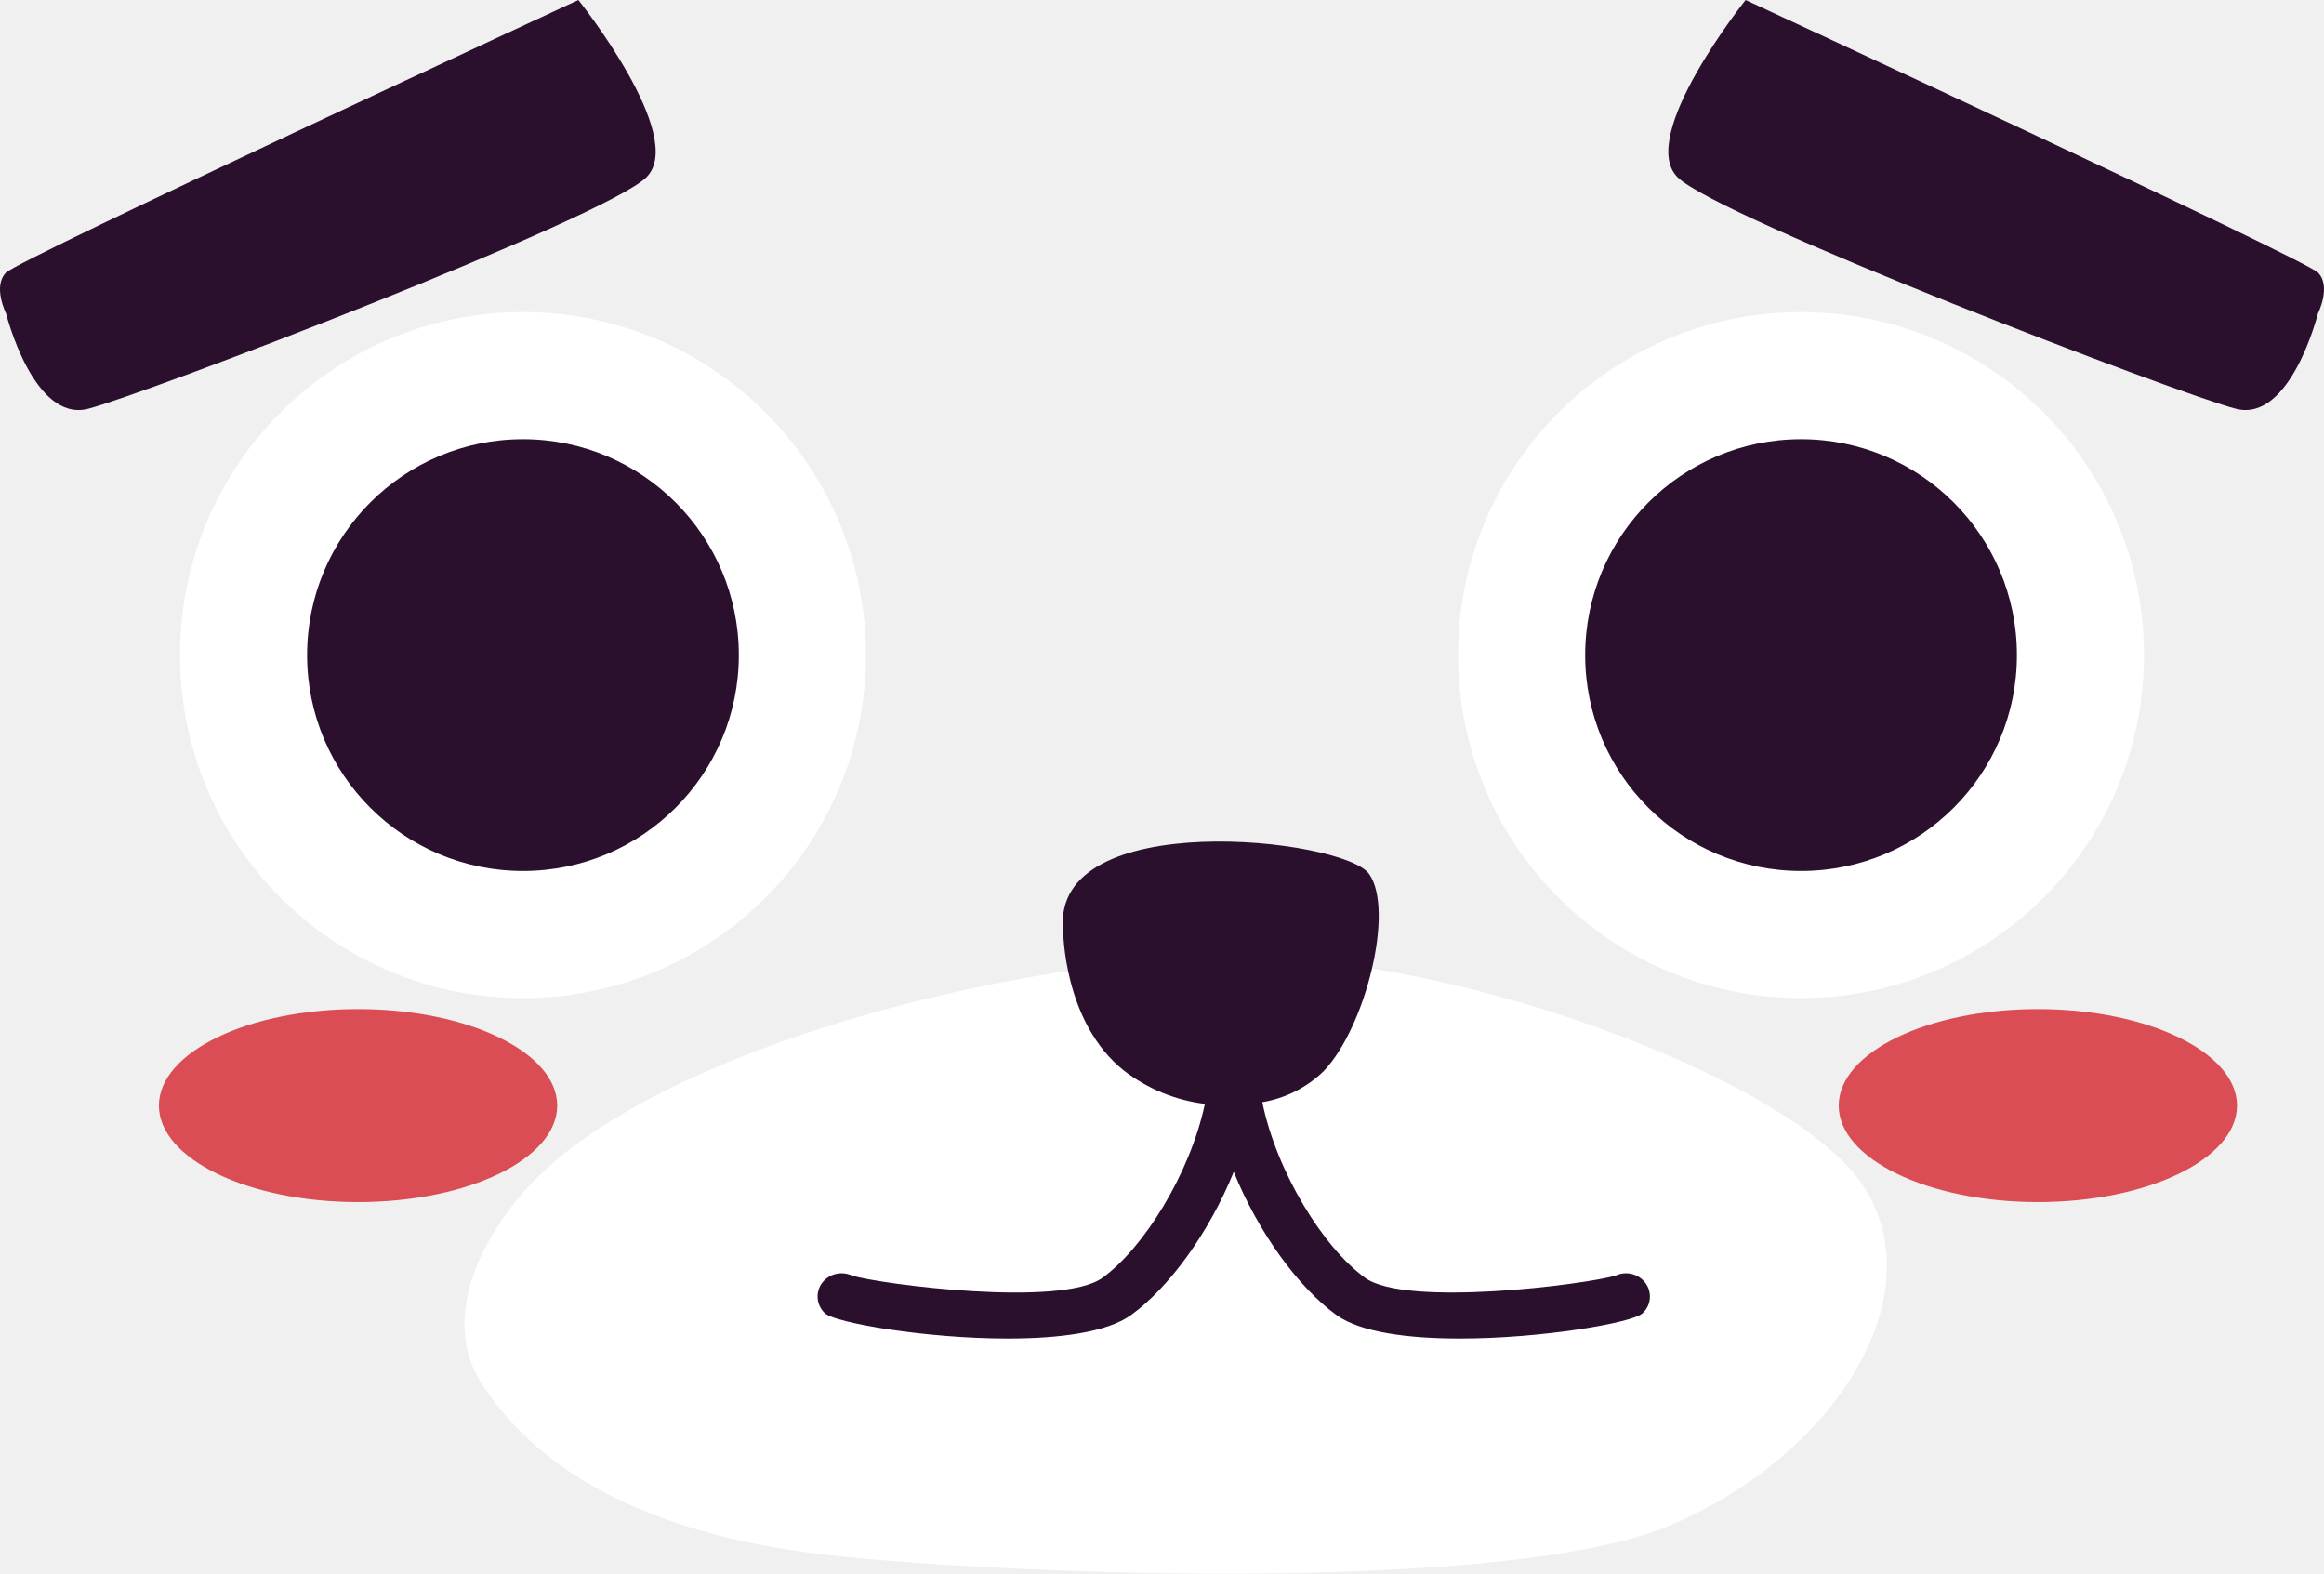
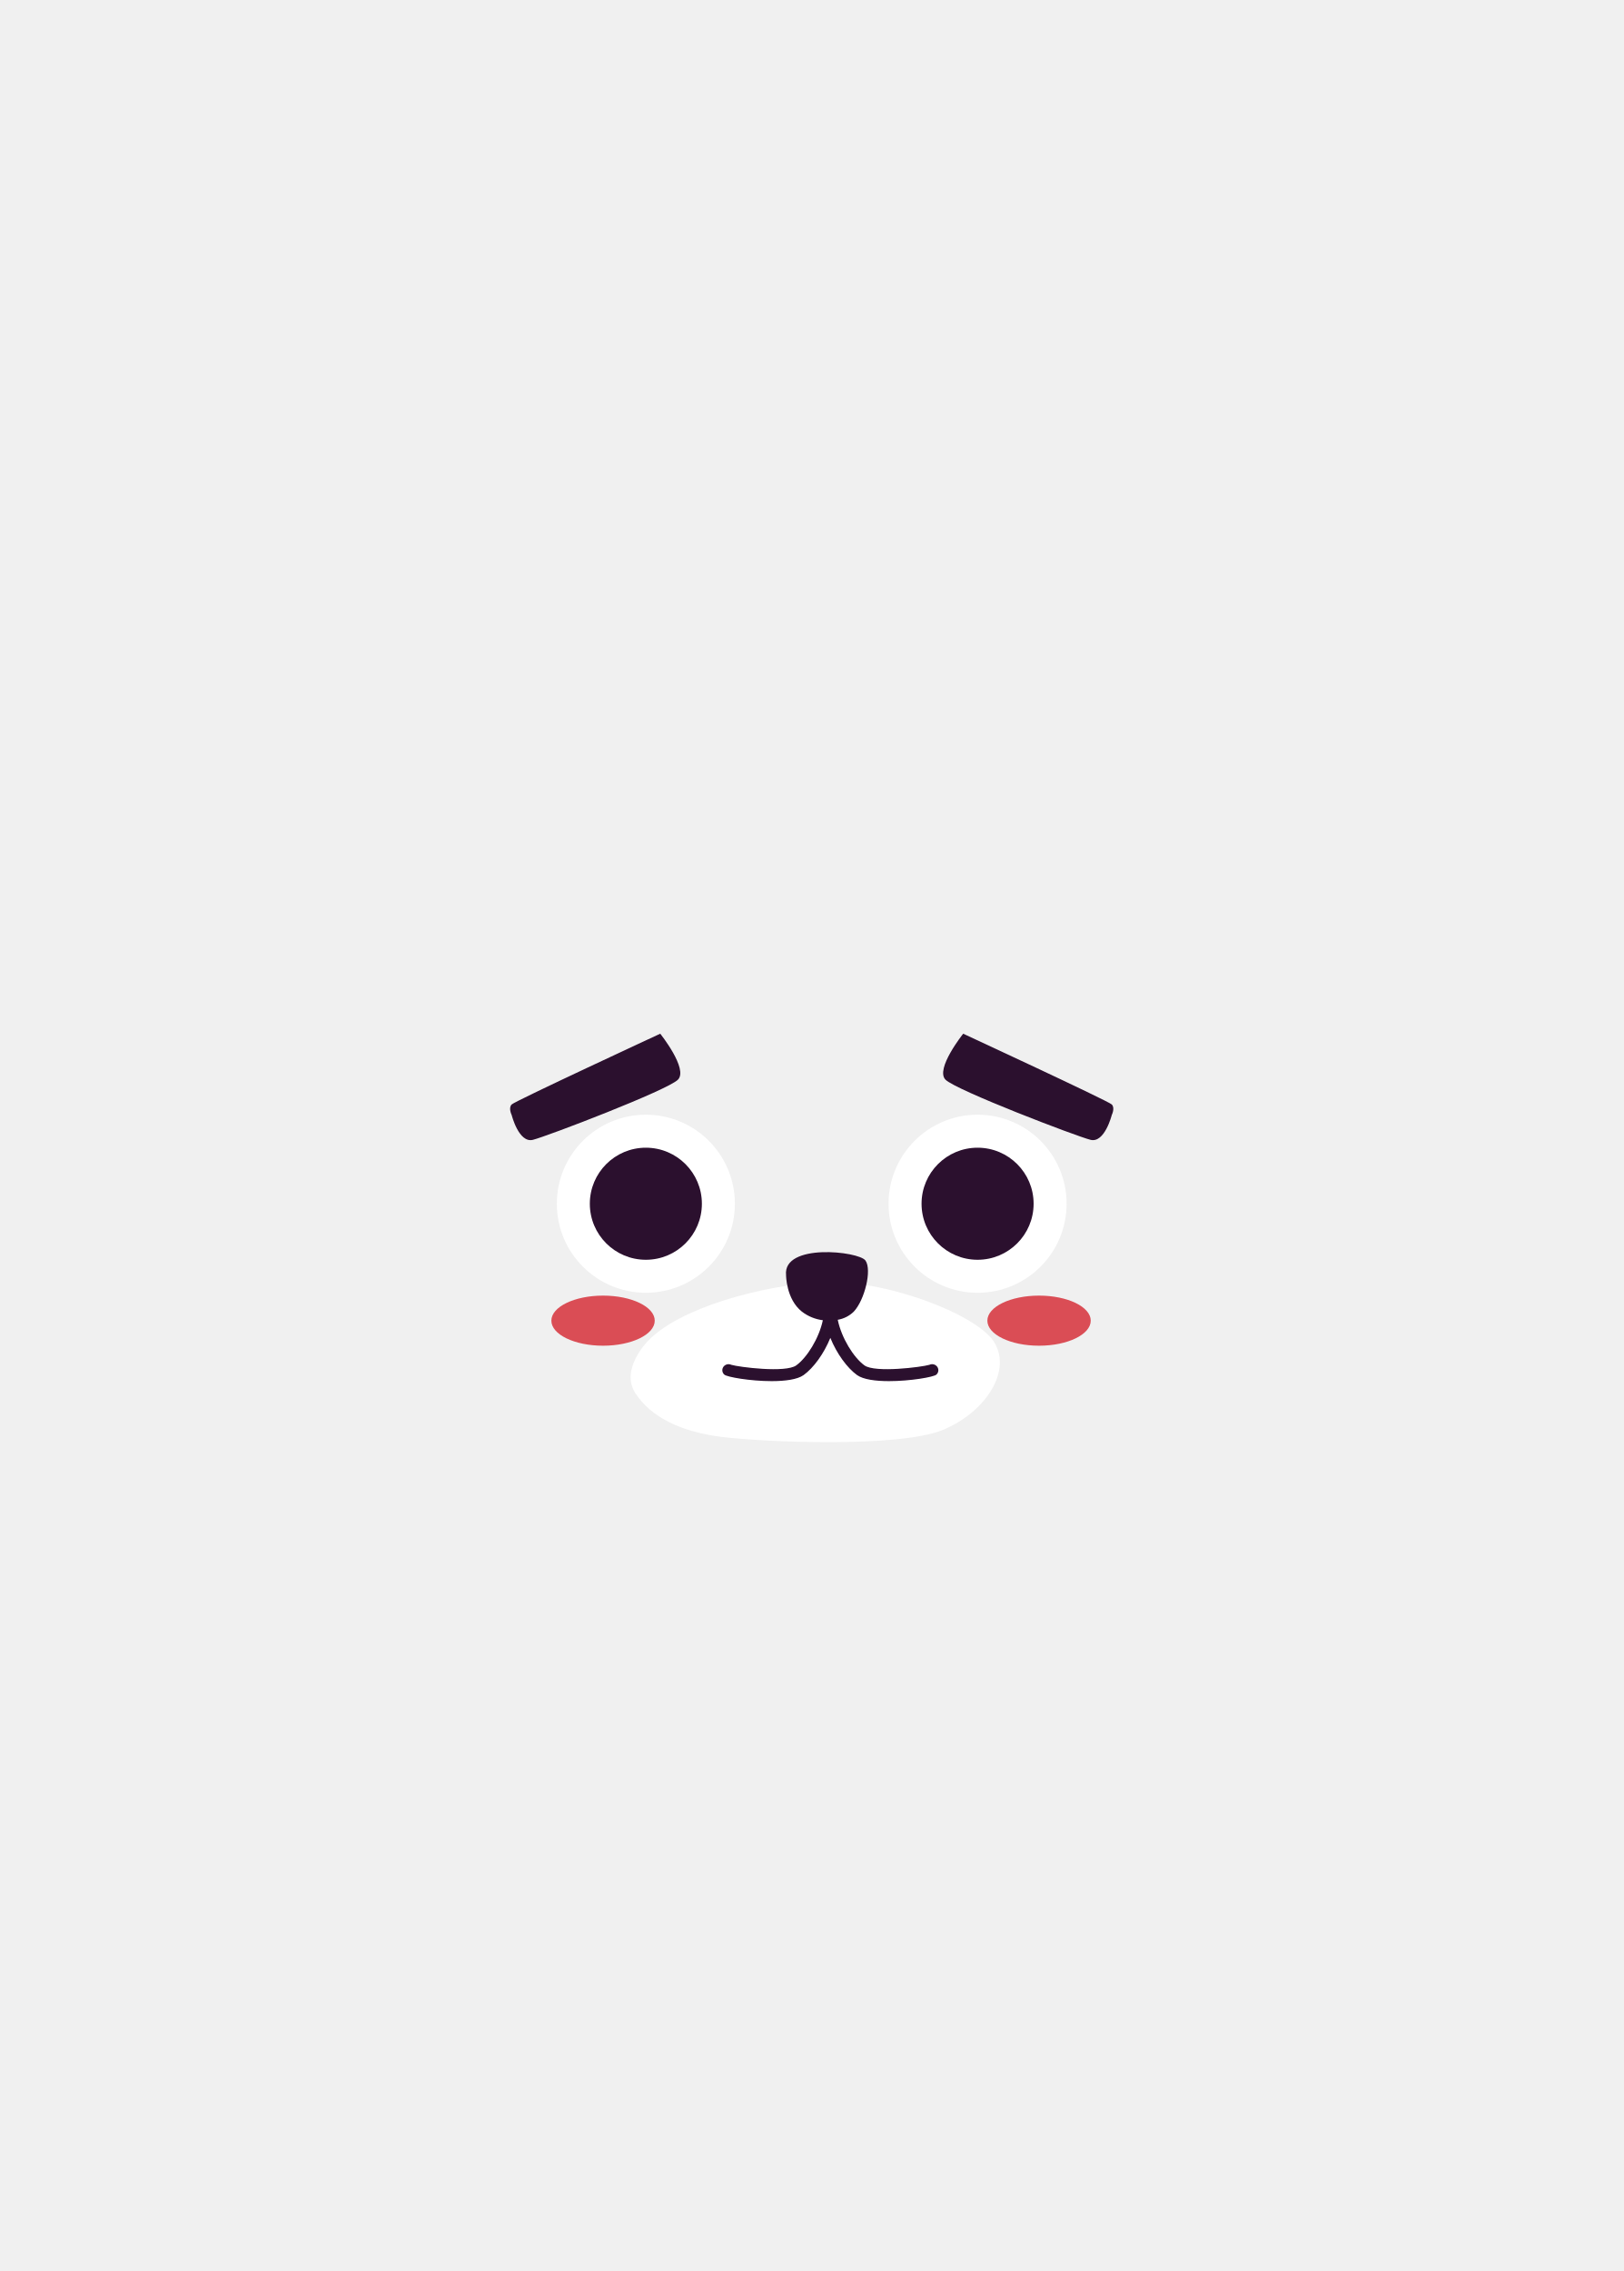
- <svg xmlns="http://www.w3.org/2000/svg" viewBox="0 0 170.545 115.468">
+ <svg xmlns="http://www.w3.org/2000/svg" viewBox="0 0 459 642">
  <defs>
-     <style>.cls-1{fill:#da4d55;}.cls-2{fill:#fff;}.cls-3{fill:#2b102e;}</style>
+     <style>.cls-1{fill:none;}.cls-2{fill:#da4d55;}.cls-3{fill:#fff;}.cls-4{fill:#2b102e;}</style>
  </defs>
  <g id="圖層_2" data-name="圖層 2">
    <g id="圖層_1-2" data-name="圖層 1">
-       <ellipse class="cls-1" cx="26.276" cy="81.123" rx="14.614" ry="7.081" />
-       <ellipse class="cls-1" cx="149.547" cy="81.123" rx="14.614" ry="7.081" />
-       <path class="cls-2" d="M38.884,86.955s-7.87,7.926-3.467,14.678,12.77,10.862,24.218,12.329,50.638,3.229,62.967-2.055S141.977,94.881,136.693,86.955,105.43,69.341,88.257,70.222,47.69,77.561,38.884,86.955Z" />
-       <path class="cls-3" d="M118.557,93.599c-2.176.648-15.365,2.337-18.374.166-3.061-2.209-6.488-7.735-7.55-12.89a8.497,8.497,0,0,0,4.521-2.296c3.071-3.243,5.202-11.825,3.309-14.462-1.892-2.636-23.389-4.994-22.444,4.144,0,0,0,6.78,4.488,10.318a12.179,12.179,0,0,0,5.912,2.421c-1.09,5.12-4.486,10.574-7.524,12.765-3.009,2.174-16.197.482-18.372-.166a1.799,1.799,0,0,0-2.054.372,1.665,1.665,0,0,0,.09,2.406c.762.688,7.366,1.839,13.396,1.839,3.746,0,7.27-.445,9.038-1.719,2.784-2.009,5.73-6.035,7.545-10.513,1.815,4.478,4.761,8.503,7.545,10.513,1.767,1.275,5.292,1.719,9.038,1.719,6.03,0,12.635-1.151,13.397-1.839a1.665,1.665,0,0,0,.089-2.406A1.795,1.795,0,0,0,118.557,93.599Z" />
-       <circle class="cls-2" cx="38.377" cy="48.068" r="25.168" />
-       <circle class="cls-3" cx="38.377" cy="48.068" r="15.841" />
-       <path class="cls-3" d="M.444,23s2,8,6,7,38-14,41-17-5-13-5-13-41,19-42,20S.444,23,.444,23Z" />
-       <circle class="cls-2" cx="132.168" cy="48.068" r="25.168" />
-       <circle class="cls-3" cx="132.168" cy="48.068" r="15.841" />
-       <path class="cls-3" d="M170.101,23s-2,8-6,7-38-14-41-17,5-13,5-13,41,19,42,20S170.101,23,170.101,23Z" />
+       <rect class="cls-1" width="459" height="642" />
+       <ellipse class="cls-2" cx="170.503" cy="373.344" rx="14.614" ry="7.081" />
+       <ellipse class="cls-2" cx="293.774" cy="373.344" rx="14.614" ry="7.081" />
+       <path class="cls-3" d="M183.111,379.177s-7.87,7.926-3.467,14.678,12.77,10.862,24.218,12.329,50.638,3.229,62.967-2.055,19.374-17.026,14.091-24.953S249.657,361.563,232.484,362.444,191.918,369.783,183.111,379.177Z" />
+       <path class="cls-4" d="M262.784,385.821c-2.176.648-15.365,2.337-18.374.166-3.061-2.209-6.488-7.735-7.55-12.89a8.497,8.497,0,0,0,4.521-2.296c3.071-3.243,5.202-11.825,3.309-14.462-1.892-2.636-23.389-4.994-22.444,4.144,0,0,0,6.78,4.488,10.318a12.179,12.179,0,0,0,5.912,2.421c-1.09,5.12-4.486,10.574-7.524,12.765-3.009,2.174-16.197.482-18.372-.166a1.799,1.799,0,0,0-2.054.372,1.665,1.665,0,0,0,.09,2.406c.762.688,7.366,1.839,13.396,1.839,3.746,0,7.27-.445,9.038-1.719,2.784-2.009,5.73-6.035,7.545-10.513,1.815,4.478,4.761,8.503,7.545,10.513,1.767,1.275,5.292,1.719,9.038,1.719,6.03,0,12.635-1.151,13.397-1.839a1.665,1.665,0,0,0,.089-2.406A1.795,1.795,0,0,0,262.784,385.821Z" />
+       <circle class="cls-3" cx="182.605" cy="340.29" r="25.168" />
+       <circle class="cls-4" cx="182.605" cy="340.29" r="15.841" />
+       <path class="cls-4" d="M144.672,315.222s2,8,6,7,38-14,41-17-5-13-5-13-41,19-42,20S144.672,315.222,144.672,315.222Z" />
+       <circle class="cls-3" cx="276.395" cy="340.29" r="25.168" />
+       <circle class="cls-4" cx="276.395" cy="340.29" r="15.841" />
+       <path class="cls-4" d="M314.328,315.222s-2,8-6,7-38-14-41-17,5-13,5-13,41,19,42,20S314.328,315.222,314.328,315.222Z" />
    </g>
  </g>
</svg>
